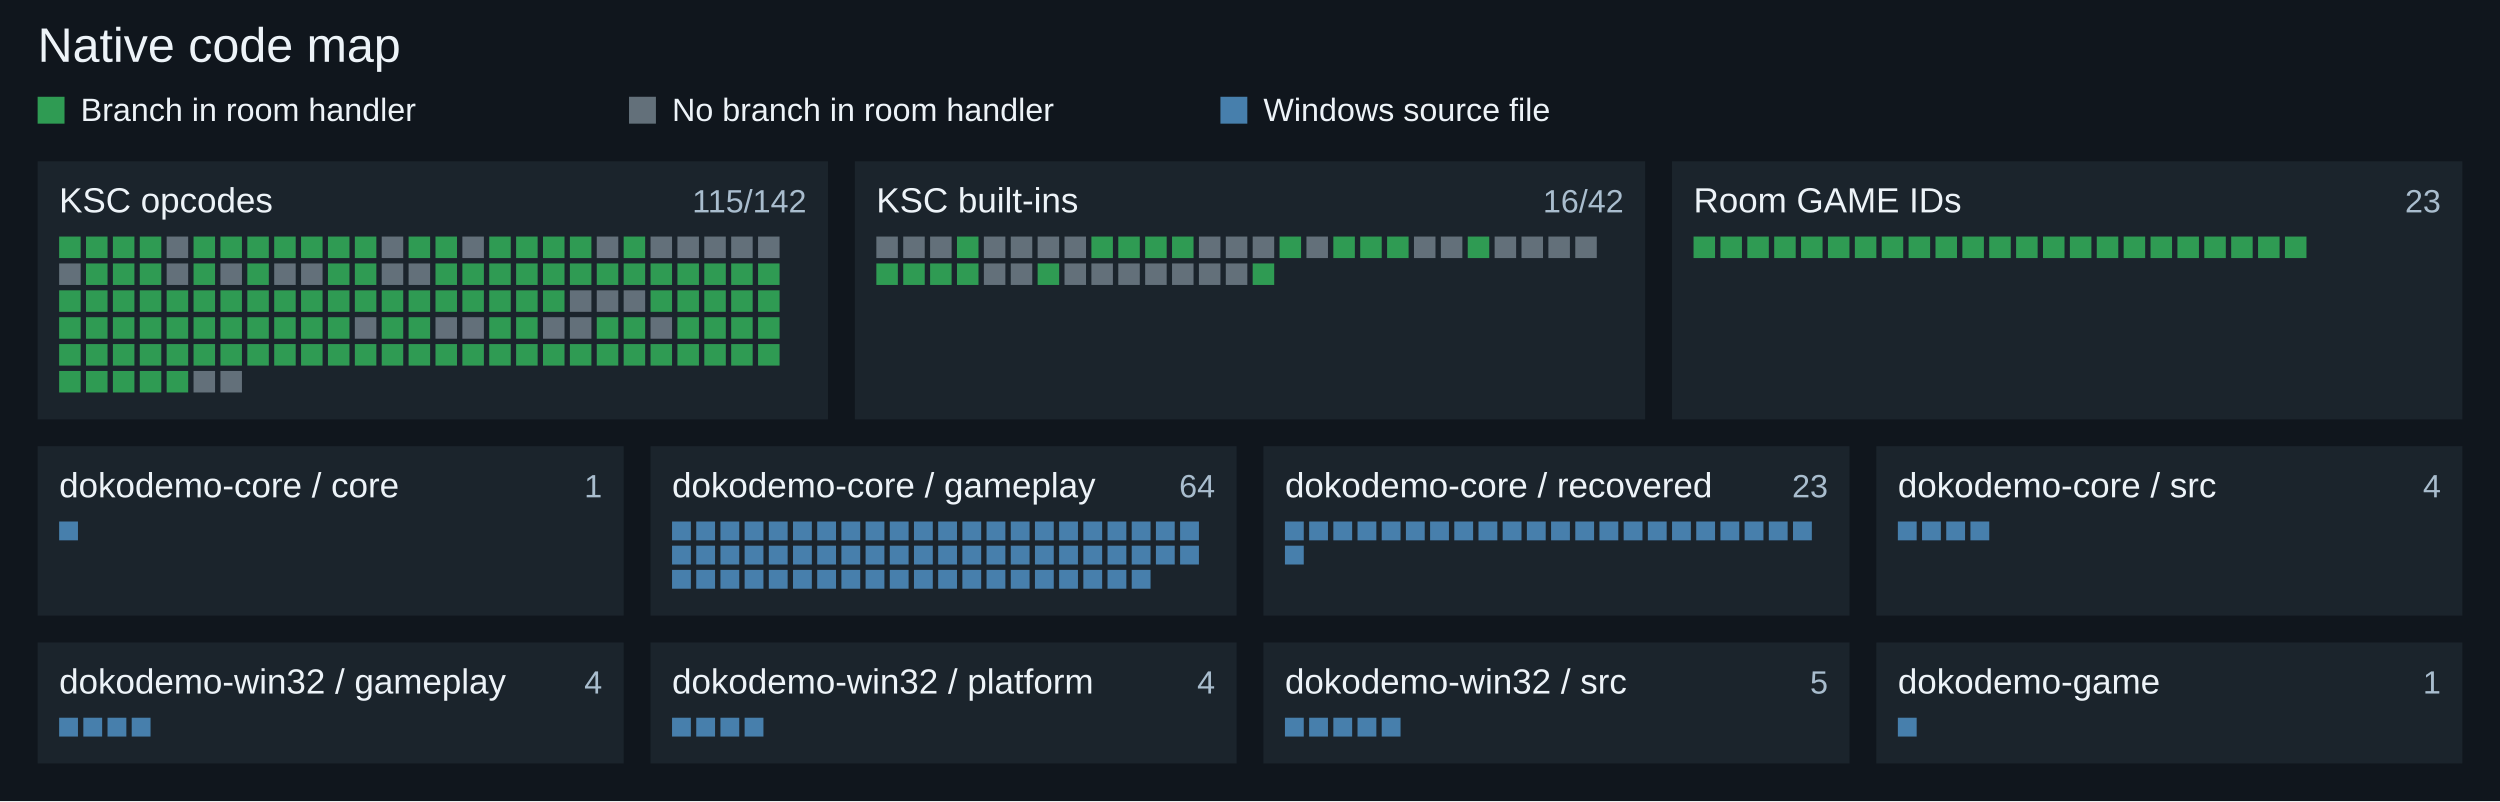
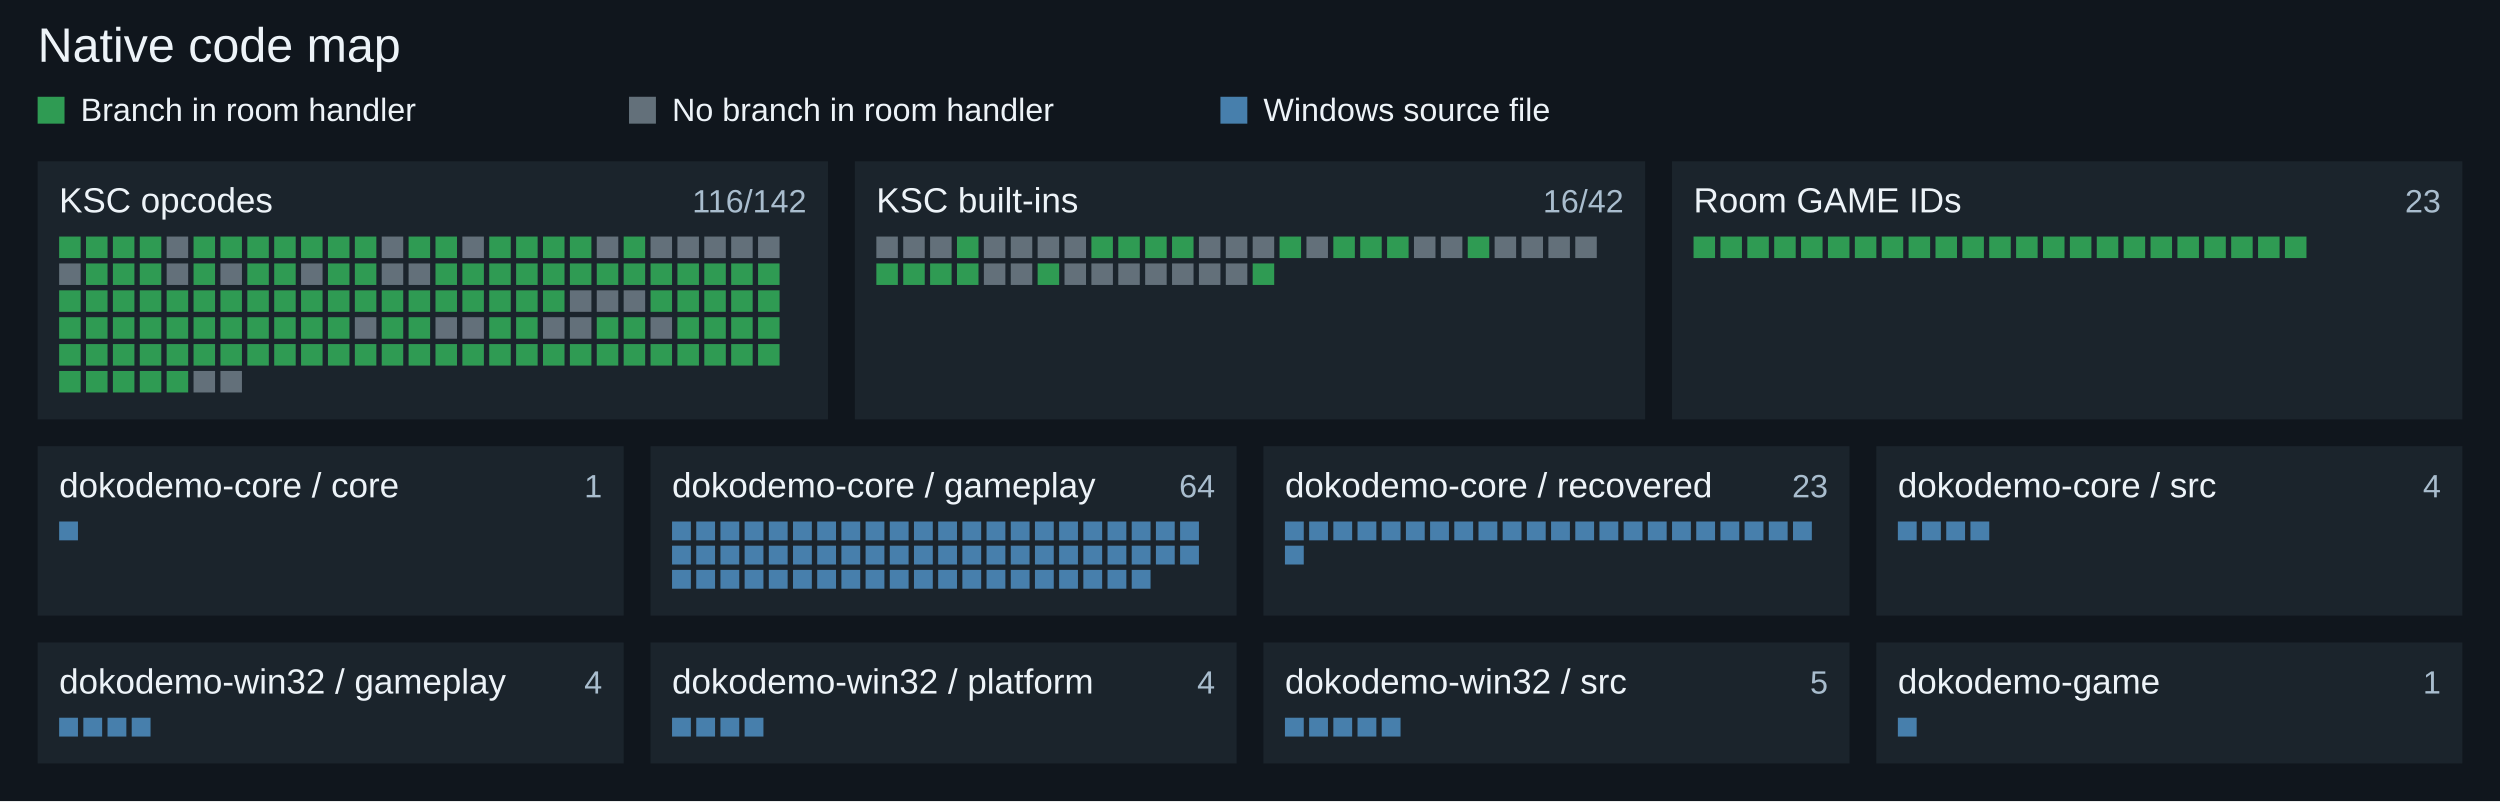
<svg xmlns="http://www.w3.org/2000/svg" width="930" height="298" viewBox="0 0 930 298" role="img" aria-label="Native code map. Each square represents a dispatch ID or Windows source file.">
  <rect x="0" y="0" width="930" height="298" fill="#10161d" />
  <g font-family="Segoe UI, Arial, sans-serif">
    <text x="14" y="23" font-size="18" fill="#edf3f8">Native code map</text>
    <rect x="14" y="36" width="10" height="10" fill="#2f9b53" />
    <text x="30" y="45" font-size="12" fill="#edf3f8">Branch in room handler</text>
    <rect x="234" y="36" width="10" height="10" fill="#63707a" />
    <text x="250" y="45" font-size="12" fill="#edf3f8">No branch in room handler</text>
    <rect x="454" y="36" width="10" height="10" fill="#477fac" />
    <text x="470" y="45" font-size="12" fill="#edf3f8">Windows source file</text>
    <rect x="14" y="60" width="294" height="96" fill="#1b242c" />
    <text x="22" y="79" font-size="13" fill="#edf3f8">KSC opcodes</text>
-     <text x="300" y="79" font-size="12" fill="#a9bdce" text-anchor="end">115/142</text>
+     <text x="300" y="79" font-size="12" fill="#a9bdce" text-anchor="end">116/142</text>
    <rect x="22" y="88" width="8" height="8" fill="#2f9b53" />
    <rect x="32" y="88" width="8" height="8" fill="#2f9b53" />
    <rect x="42" y="88" width="8" height="8" fill="#2f9b53" />
    <rect x="52" y="88" width="8" height="8" fill="#2f9b53" />
    <rect x="62" y="88" width="8" height="8" fill="#63707a" />
    <rect x="72" y="88" width="8" height="8" fill="#2f9b53" />
    <rect x="82" y="88" width="8" height="8" fill="#2f9b53" />
    <rect x="92" y="88" width="8" height="8" fill="#2f9b53" />
    <rect x="102" y="88" width="8" height="8" fill="#2f9b53" />
    <rect x="112" y="88" width="8" height="8" fill="#2f9b53" />
    <rect x="122" y="88" width="8" height="8" fill="#2f9b53" />
    <rect x="132" y="88" width="8" height="8" fill="#2f9b53" />
    <rect x="142" y="88" width="8" height="8" fill="#63707a" />
    <rect x="152" y="88" width="8" height="8" fill="#2f9b53" />
    <rect x="162" y="88" width="8" height="8" fill="#2f9b53" />
    <rect x="172" y="88" width="8" height="8" fill="#63707a" />
    <rect x="182" y="88" width="8" height="8" fill="#2f9b53" />
    <rect x="192" y="88" width="8" height="8" fill="#2f9b53" />
    <rect x="202" y="88" width="8" height="8" fill="#2f9b53" />
    <rect x="212" y="88" width="8" height="8" fill="#2f9b53" />
    <rect x="222" y="88" width="8" height="8" fill="#63707a" />
    <rect x="232" y="88" width="8" height="8" fill="#2f9b53" />
    <rect x="242" y="88" width="8" height="8" fill="#63707a" />
    <rect x="252" y="88" width="8" height="8" fill="#63707a" />
    <rect x="262" y="88" width="8" height="8" fill="#63707a" />
    <rect x="272" y="88" width="8" height="8" fill="#63707a" />
    <rect x="282" y="88" width="8" height="8" fill="#63707a" />
    <rect x="22" y="98" width="8" height="8" fill="#63707a" />
    <rect x="32" y="98" width="8" height="8" fill="#2f9b53" />
    <rect x="42" y="98" width="8" height="8" fill="#2f9b53" />
    <rect x="52" y="98" width="8" height="8" fill="#2f9b53" />
    <rect x="62" y="98" width="8" height="8" fill="#63707a" />
    <rect x="72" y="98" width="8" height="8" fill="#2f9b53" />
    <rect x="82" y="98" width="8" height="8" fill="#63707a" />
    <rect x="92" y="98" width="8" height="8" fill="#2f9b53" />
-     <rect x="102" y="98" width="8" height="8" fill="#63707a" />
+     <rect x="102" y="98" width="8" height="8" fill="#2f9b53" />
    <rect x="112" y="98" width="8" height="8" fill="#63707a" />
    <rect x="122" y="98" width="8" height="8" fill="#2f9b53" />
    <rect x="132" y="98" width="8" height="8" fill="#2f9b53" />
    <rect x="142" y="98" width="8" height="8" fill="#63707a" />
    <rect x="152" y="98" width="8" height="8" fill="#63707a" />
    <rect x="162" y="98" width="8" height="8" fill="#2f9b53" />
    <rect x="172" y="98" width="8" height="8" fill="#2f9b53" />
    <rect x="182" y="98" width="8" height="8" fill="#2f9b53" />
    <rect x="192" y="98" width="8" height="8" fill="#2f9b53" />
    <rect x="202" y="98" width="8" height="8" fill="#2f9b53" />
    <rect x="212" y="98" width="8" height="8" fill="#2f9b53" />
    <rect x="222" y="98" width="8" height="8" fill="#2f9b53" />
    <rect x="232" y="98" width="8" height="8" fill="#2f9b53" />
    <rect x="242" y="98" width="8" height="8" fill="#2f9b53" />
    <rect x="252" y="98" width="8" height="8" fill="#2f9b53" />
    <rect x="262" y="98" width="8" height="8" fill="#2f9b53" />
    <rect x="272" y="98" width="8" height="8" fill="#2f9b53" />
    <rect x="282" y="98" width="8" height="8" fill="#2f9b53" />
    <rect x="22" y="108" width="8" height="8" fill="#2f9b53" />
    <rect x="32" y="108" width="8" height="8" fill="#2f9b53" />
    <rect x="42" y="108" width="8" height="8" fill="#2f9b53" />
    <rect x="52" y="108" width="8" height="8" fill="#2f9b53" />
    <rect x="62" y="108" width="8" height="8" fill="#2f9b53" />
    <rect x="72" y="108" width="8" height="8" fill="#2f9b53" />
    <rect x="82" y="108" width="8" height="8" fill="#2f9b53" />
    <rect x="92" y="108" width="8" height="8" fill="#2f9b53" />
    <rect x="102" y="108" width="8" height="8" fill="#2f9b53" />
    <rect x="112" y="108" width="8" height="8" fill="#2f9b53" />
    <rect x="122" y="108" width="8" height="8" fill="#2f9b53" />
    <rect x="132" y="108" width="8" height="8" fill="#2f9b53" />
    <rect x="142" y="108" width="8" height="8" fill="#2f9b53" />
    <rect x="152" y="108" width="8" height="8" fill="#2f9b53" />
    <rect x="162" y="108" width="8" height="8" fill="#2f9b53" />
    <rect x="172" y="108" width="8" height="8" fill="#2f9b53" />
    <rect x="182" y="108" width="8" height="8" fill="#2f9b53" />
    <rect x="192" y="108" width="8" height="8" fill="#2f9b53" />
    <rect x="202" y="108" width="8" height="8" fill="#2f9b53" />
    <rect x="212" y="108" width="8" height="8" fill="#63707a" />
    <rect x="222" y="108" width="8" height="8" fill="#63707a" />
    <rect x="232" y="108" width="8" height="8" fill="#63707a" />
    <rect x="242" y="108" width="8" height="8" fill="#2f9b53" />
    <rect x="252" y="108" width="8" height="8" fill="#2f9b53" />
    <rect x="262" y="108" width="8" height="8" fill="#2f9b53" />
    <rect x="272" y="108" width="8" height="8" fill="#2f9b53" />
    <rect x="282" y="108" width="8" height="8" fill="#2f9b53" />
    <rect x="22" y="118" width="8" height="8" fill="#2f9b53" />
    <rect x="32" y="118" width="8" height="8" fill="#2f9b53" />
    <rect x="42" y="118" width="8" height="8" fill="#2f9b53" />
    <rect x="52" y="118" width="8" height="8" fill="#2f9b53" />
    <rect x="62" y="118" width="8" height="8" fill="#2f9b53" />
    <rect x="72" y="118" width="8" height="8" fill="#2f9b53" />
    <rect x="82" y="118" width="8" height="8" fill="#2f9b53" />
    <rect x="92" y="118" width="8" height="8" fill="#2f9b53" />
    <rect x="102" y="118" width="8" height="8" fill="#2f9b53" />
    <rect x="112" y="118" width="8" height="8" fill="#2f9b53" />
    <rect x="122" y="118" width="8" height="8" fill="#2f9b53" />
    <rect x="132" y="118" width="8" height="8" fill="#63707a" />
    <rect x="142" y="118" width="8" height="8" fill="#2f9b53" />
    <rect x="152" y="118" width="8" height="8" fill="#2f9b53" />
    <rect x="162" y="118" width="8" height="8" fill="#63707a" />
    <rect x="172" y="118" width="8" height="8" fill="#63707a" />
    <rect x="182" y="118" width="8" height="8" fill="#2f9b53" />
    <rect x="192" y="118" width="8" height="8" fill="#2f9b53" />
    <rect x="202" y="118" width="8" height="8" fill="#63707a" />
    <rect x="212" y="118" width="8" height="8" fill="#63707a" />
    <rect x="222" y="118" width="8" height="8" fill="#2f9b53" />
    <rect x="232" y="118" width="8" height="8" fill="#2f9b53" />
    <rect x="242" y="118" width="8" height="8" fill="#63707a" />
    <rect x="252" y="118" width="8" height="8" fill="#2f9b53" />
    <rect x="262" y="118" width="8" height="8" fill="#2f9b53" />
    <rect x="272" y="118" width="8" height="8" fill="#2f9b53" />
    <rect x="282" y="118" width="8" height="8" fill="#2f9b53" />
    <rect x="22" y="128" width="8" height="8" fill="#2f9b53" />
    <rect x="32" y="128" width="8" height="8" fill="#2f9b53" />
    <rect x="42" y="128" width="8" height="8" fill="#2f9b53" />
    <rect x="52" y="128" width="8" height="8" fill="#2f9b53" />
    <rect x="62" y="128" width="8" height="8" fill="#2f9b53" />
    <rect x="72" y="128" width="8" height="8" fill="#2f9b53" />
    <rect x="82" y="128" width="8" height="8" fill="#2f9b53" />
    <rect x="92" y="128" width="8" height="8" fill="#2f9b53" />
    <rect x="102" y="128" width="8" height="8" fill="#2f9b53" />
    <rect x="112" y="128" width="8" height="8" fill="#2f9b53" />
    <rect x="122" y="128" width="8" height="8" fill="#2f9b53" />
    <rect x="132" y="128" width="8" height="8" fill="#2f9b53" />
    <rect x="142" y="128" width="8" height="8" fill="#2f9b53" />
    <rect x="152" y="128" width="8" height="8" fill="#2f9b53" />
    <rect x="162" y="128" width="8" height="8" fill="#2f9b53" />
    <rect x="172" y="128" width="8" height="8" fill="#2f9b53" />
    <rect x="182" y="128" width="8" height="8" fill="#2f9b53" />
    <rect x="192" y="128" width="8" height="8" fill="#2f9b53" />
    <rect x="202" y="128" width="8" height="8" fill="#2f9b53" />
    <rect x="212" y="128" width="8" height="8" fill="#2f9b53" />
    <rect x="222" y="128" width="8" height="8" fill="#2f9b53" />
    <rect x="232" y="128" width="8" height="8" fill="#2f9b53" />
    <rect x="242" y="128" width="8" height="8" fill="#2f9b53" />
    <rect x="252" y="128" width="8" height="8" fill="#2f9b53" />
    <rect x="262" y="128" width="8" height="8" fill="#2f9b53" />
    <rect x="272" y="128" width="8" height="8" fill="#2f9b53" />
    <rect x="282" y="128" width="8" height="8" fill="#2f9b53" />
    <rect x="22" y="138" width="8" height="8" fill="#2f9b53" />
    <rect x="32" y="138" width="8" height="8" fill="#2f9b53" />
    <rect x="42" y="138" width="8" height="8" fill="#2f9b53" />
    <rect x="52" y="138" width="8" height="8" fill="#2f9b53" />
    <rect x="62" y="138" width="8" height="8" fill="#2f9b53" />
    <rect x="72" y="138" width="8" height="8" fill="#63707a" />
    <rect x="82" y="138" width="8" height="8" fill="#63707a" />
    <rect x="318" y="60" width="294" height="96" fill="#1b242c" />
    <text x="326" y="79" font-size="13" fill="#edf3f8">KSC built-ins</text>
    <text x="604" y="79" font-size="12" fill="#a9bdce" text-anchor="end">16/42</text>
    <rect x="326" y="88" width="8" height="8" fill="#63707a" />
    <rect x="336" y="88" width="8" height="8" fill="#63707a" />
    <rect x="346" y="88" width="8" height="8" fill="#63707a" />
    <rect x="356" y="88" width="8" height="8" fill="#2f9b53" />
    <rect x="366" y="88" width="8" height="8" fill="#63707a" />
    <rect x="376" y="88" width="8" height="8" fill="#63707a" />
    <rect x="386" y="88" width="8" height="8" fill="#63707a" />
    <rect x="396" y="88" width="8" height="8" fill="#63707a" />
    <rect x="406" y="88" width="8" height="8" fill="#2f9b53" />
    <rect x="416" y="88" width="8" height="8" fill="#2f9b53" />
    <rect x="426" y="88" width="8" height="8" fill="#2f9b53" />
    <rect x="436" y="88" width="8" height="8" fill="#2f9b53" />
    <rect x="446" y="88" width="8" height="8" fill="#63707a" />
    <rect x="456" y="88" width="8" height="8" fill="#63707a" />
    <rect x="466" y="88" width="8" height="8" fill="#63707a" />
    <rect x="476" y="88" width="8" height="8" fill="#2f9b53" />
    <rect x="486" y="88" width="8" height="8" fill="#63707a" />
    <rect x="496" y="88" width="8" height="8" fill="#2f9b53" />
    <rect x="506" y="88" width="8" height="8" fill="#2f9b53" />
    <rect x="516" y="88" width="8" height="8" fill="#2f9b53" />
    <rect x="526" y="88" width="8" height="8" fill="#63707a" />
    <rect x="536" y="88" width="8" height="8" fill="#63707a" />
    <rect x="546" y="88" width="8" height="8" fill="#2f9b53" />
    <rect x="556" y="88" width="8" height="8" fill="#63707a" />
    <rect x="566" y="88" width="8" height="8" fill="#63707a" />
    <rect x="576" y="88" width="8" height="8" fill="#63707a" />
    <rect x="586" y="88" width="8" height="8" fill="#63707a" />
    <rect x="326" y="98" width="8" height="8" fill="#2f9b53" />
    <rect x="336" y="98" width="8" height="8" fill="#2f9b53" />
    <rect x="346" y="98" width="8" height="8" fill="#2f9b53" />
    <rect x="356" y="98" width="8" height="8" fill="#2f9b53" />
    <rect x="366" y="98" width="8" height="8" fill="#63707a" />
    <rect x="376" y="98" width="8" height="8" fill="#63707a" />
    <rect x="386" y="98" width="8" height="8" fill="#2f9b53" />
    <rect x="396" y="98" width="8" height="8" fill="#63707a" />
    <rect x="406" y="98" width="8" height="8" fill="#63707a" />
    <rect x="416" y="98" width="8" height="8" fill="#63707a" />
    <rect x="426" y="98" width="8" height="8" fill="#63707a" />
    <rect x="436" y="98" width="8" height="8" fill="#63707a" />
    <rect x="446" y="98" width="8" height="8" fill="#63707a" />
    <rect x="456" y="98" width="8" height="8" fill="#63707a" />
    <rect x="466" y="98" width="8" height="8" fill="#2f9b53" />
    <rect x="622" y="60" width="294" height="96" fill="#1b242c" />
    <text x="630" y="79" font-size="13" fill="#edf3f8">Room GAME IDs</text>
    <text x="908" y="79" font-size="12" fill="#a9bdce" text-anchor="end">23</text>
    <rect x="630" y="88" width="8" height="8" fill="#2f9b53" />
    <rect x="640" y="88" width="8" height="8" fill="#2f9b53" />
    <rect x="650" y="88" width="8" height="8" fill="#2f9b53" />
    <rect x="660" y="88" width="8" height="8" fill="#2f9b53" />
    <rect x="670" y="88" width="8" height="8" fill="#2f9b53" />
    <rect x="680" y="88" width="8" height="8" fill="#2f9b53" />
    <rect x="690" y="88" width="8" height="8" fill="#2f9b53" />
    <rect x="700" y="88" width="8" height="8" fill="#2f9b53" />
    <rect x="710" y="88" width="8" height="8" fill="#2f9b53" />
    <rect x="720" y="88" width="8" height="8" fill="#2f9b53" />
    <rect x="730" y="88" width="8" height="8" fill="#2f9b53" />
    <rect x="740" y="88" width="8" height="8" fill="#2f9b53" />
    <rect x="750" y="88" width="8" height="8" fill="#2f9b53" />
    <rect x="760" y="88" width="8" height="8" fill="#2f9b53" />
    <rect x="770" y="88" width="8" height="8" fill="#2f9b53" />
    <rect x="780" y="88" width="8" height="8" fill="#2f9b53" />
    <rect x="790" y="88" width="8" height="8" fill="#2f9b53" />
    <rect x="800" y="88" width="8" height="8" fill="#2f9b53" />
    <rect x="810" y="88" width="8" height="8" fill="#2f9b53" />
    <rect x="820" y="88" width="8" height="8" fill="#2f9b53" />
    <rect x="830" y="88" width="8" height="8" fill="#2f9b53" />
    <rect x="840" y="88" width="8" height="8" fill="#2f9b53" />
    <rect x="850" y="88" width="8" height="8" fill="#2f9b53" />
    <rect x="14" y="166" width="218" height="63" fill="#1b242c" />
    <text x="22" y="185" font-size="13" fill="#edf3f8">dokodemo-core / core</text>
    <text x="224" y="185" font-size="12" fill="#a9bdce" text-anchor="end">1</text>
    <rect x="22" y="194" width="7" height="7" fill="#477fac" />
    <rect x="242" y="166" width="218" height="63" fill="#1b242c" />
    <text x="250" y="185" font-size="13" fill="#edf3f8">dokodemo-core / gameplay</text>
    <text x="452" y="185" font-size="12" fill="#a9bdce" text-anchor="end">64</text>
    <rect x="250" y="194" width="7" height="7" fill="#477fac" />
    <rect x="259" y="194" width="7" height="7" fill="#477fac" />
    <rect x="268" y="194" width="7" height="7" fill="#477fac" />
    <rect x="277" y="194" width="7" height="7" fill="#477fac" />
    <rect x="286" y="194" width="7" height="7" fill="#477fac" />
    <rect x="295" y="194" width="7" height="7" fill="#477fac" />
    <rect x="304" y="194" width="7" height="7" fill="#477fac" />
    <rect x="313" y="194" width="7" height="7" fill="#477fac" />
    <rect x="322" y="194" width="7" height="7" fill="#477fac" />
    <rect x="331" y="194" width="7" height="7" fill="#477fac" />
    <rect x="340" y="194" width="7" height="7" fill="#477fac" />
    <rect x="349" y="194" width="7" height="7" fill="#477fac" />
    <rect x="358" y="194" width="7" height="7" fill="#477fac" />
    <rect x="367" y="194" width="7" height="7" fill="#477fac" />
    <rect x="376" y="194" width="7" height="7" fill="#477fac" />
    <rect x="385" y="194" width="7" height="7" fill="#477fac" />
    <rect x="394" y="194" width="7" height="7" fill="#477fac" />
    <rect x="403" y="194" width="7" height="7" fill="#477fac" />
    <rect x="412" y="194" width="7" height="7" fill="#477fac" />
    <rect x="421" y="194" width="7" height="7" fill="#477fac" />
    <rect x="430" y="194" width="7" height="7" fill="#477fac" />
    <rect x="439" y="194" width="7" height="7" fill="#477fac" />
    <rect x="250" y="203" width="7" height="7" fill="#477fac" />
    <rect x="259" y="203" width="7" height="7" fill="#477fac" />
    <rect x="268" y="203" width="7" height="7" fill="#477fac" />
    <rect x="277" y="203" width="7" height="7" fill="#477fac" />
    <rect x="286" y="203" width="7" height="7" fill="#477fac" />
    <rect x="295" y="203" width="7" height="7" fill="#477fac" />
    <rect x="304" y="203" width="7" height="7" fill="#477fac" />
    <rect x="313" y="203" width="7" height="7" fill="#477fac" />
    <rect x="322" y="203" width="7" height="7" fill="#477fac" />
    <rect x="331" y="203" width="7" height="7" fill="#477fac" />
    <rect x="340" y="203" width="7" height="7" fill="#477fac" />
    <rect x="349" y="203" width="7" height="7" fill="#477fac" />
    <rect x="358" y="203" width="7" height="7" fill="#477fac" />
    <rect x="367" y="203" width="7" height="7" fill="#477fac" />
    <rect x="376" y="203" width="7" height="7" fill="#477fac" />
    <rect x="385" y="203" width="7" height="7" fill="#477fac" />
    <rect x="394" y="203" width="7" height="7" fill="#477fac" />
    <rect x="403" y="203" width="7" height="7" fill="#477fac" />
    <rect x="412" y="203" width="7" height="7" fill="#477fac" />
    <rect x="421" y="203" width="7" height="7" fill="#477fac" />
    <rect x="430" y="203" width="7" height="7" fill="#477fac" />
    <rect x="439" y="203" width="7" height="7" fill="#477fac" />
    <rect x="250" y="212" width="7" height="7" fill="#477fac" />
    <rect x="259" y="212" width="7" height="7" fill="#477fac" />
    <rect x="268" y="212" width="7" height="7" fill="#477fac" />
    <rect x="277" y="212" width="7" height="7" fill="#477fac" />
    <rect x="286" y="212" width="7" height="7" fill="#477fac" />
    <rect x="295" y="212" width="7" height="7" fill="#477fac" />
    <rect x="304" y="212" width="7" height="7" fill="#477fac" />
    <rect x="313" y="212" width="7" height="7" fill="#477fac" />
    <rect x="322" y="212" width="7" height="7" fill="#477fac" />
    <rect x="331" y="212" width="7" height="7" fill="#477fac" />
    <rect x="340" y="212" width="7" height="7" fill="#477fac" />
    <rect x="349" y="212" width="7" height="7" fill="#477fac" />
    <rect x="358" y="212" width="7" height="7" fill="#477fac" />
    <rect x="367" y="212" width="7" height="7" fill="#477fac" />
    <rect x="376" y="212" width="7" height="7" fill="#477fac" />
    <rect x="385" y="212" width="7" height="7" fill="#477fac" />
    <rect x="394" y="212" width="7" height="7" fill="#477fac" />
    <rect x="403" y="212" width="7" height="7" fill="#477fac" />
    <rect x="412" y="212" width="7" height="7" fill="#477fac" />
    <rect x="421" y="212" width="7" height="7" fill="#477fac" />
    <rect x="470" y="166" width="218" height="63" fill="#1b242c" />
    <text x="478" y="185" font-size="13" fill="#edf3f8">dokodemo-core / recovered</text>
    <text x="680" y="185" font-size="12" fill="#a9bdce" text-anchor="end">23</text>
    <rect x="478" y="194" width="7" height="7" fill="#477fac" />
    <rect x="487" y="194" width="7" height="7" fill="#477fac" />
    <rect x="496" y="194" width="7" height="7" fill="#477fac" />
    <rect x="505" y="194" width="7" height="7" fill="#477fac" />
    <rect x="514" y="194" width="7" height="7" fill="#477fac" />
    <rect x="523" y="194" width="7" height="7" fill="#477fac" />
    <rect x="532" y="194" width="7" height="7" fill="#477fac" />
    <rect x="541" y="194" width="7" height="7" fill="#477fac" />
    <rect x="550" y="194" width="7" height="7" fill="#477fac" />
    <rect x="559" y="194" width="7" height="7" fill="#477fac" />
    <rect x="568" y="194" width="7" height="7" fill="#477fac" />
    <rect x="577" y="194" width="7" height="7" fill="#477fac" />
    <rect x="586" y="194" width="7" height="7" fill="#477fac" />
    <rect x="595" y="194" width="7" height="7" fill="#477fac" />
    <rect x="604" y="194" width="7" height="7" fill="#477fac" />
    <rect x="613" y="194" width="7" height="7" fill="#477fac" />
    <rect x="622" y="194" width="7" height="7" fill="#477fac" />
    <rect x="631" y="194" width="7" height="7" fill="#477fac" />
    <rect x="640" y="194" width="7" height="7" fill="#477fac" />
    <rect x="649" y="194" width="7" height="7" fill="#477fac" />
    <rect x="658" y="194" width="7" height="7" fill="#477fac" />
    <rect x="667" y="194" width="7" height="7" fill="#477fac" />
    <rect x="478" y="203" width="7" height="7" fill="#477fac" />
    <rect x="698" y="166" width="218" height="63" fill="#1b242c" />
    <text x="706" y="185" font-size="13" fill="#edf3f8">dokodemo-core / src</text>
    <text x="908" y="185" font-size="12" fill="#a9bdce" text-anchor="end">4</text>
    <rect x="706" y="194" width="7" height="7" fill="#477fac" />
    <rect x="715" y="194" width="7" height="7" fill="#477fac" />
    <rect x="724" y="194" width="7" height="7" fill="#477fac" />
    <rect x="733" y="194" width="7" height="7" fill="#477fac" />
    <rect x="14" y="239" width="218" height="45" fill="#1b242c" />
    <text x="22" y="258" font-size="13" fill="#edf3f8">dokodemo-win32 / gameplay</text>
    <text x="224" y="258" font-size="12" fill="#a9bdce" text-anchor="end">4</text>
    <rect x="22" y="267" width="7" height="7" fill="#477fac" />
    <rect x="31" y="267" width="7" height="7" fill="#477fac" />
    <rect x="40" y="267" width="7" height="7" fill="#477fac" />
    <rect x="49" y="267" width="7" height="7" fill="#477fac" />
    <rect x="242" y="239" width="218" height="45" fill="#1b242c" />
    <text x="250" y="258" font-size="13" fill="#edf3f8">dokodemo-win32 / platform</text>
    <text x="452" y="258" font-size="12" fill="#a9bdce" text-anchor="end">4</text>
    <rect x="250" y="267" width="7" height="7" fill="#477fac" />
    <rect x="259" y="267" width="7" height="7" fill="#477fac" />
    <rect x="268" y="267" width="7" height="7" fill="#477fac" />
    <rect x="277" y="267" width="7" height="7" fill="#477fac" />
    <rect x="470" y="239" width="218" height="45" fill="#1b242c" />
    <text x="478" y="258" font-size="13" fill="#edf3f8">dokodemo-win32 / src</text>
    <text x="680" y="258" font-size="12" fill="#a9bdce" text-anchor="end">5</text>
    <rect x="478" y="267" width="7" height="7" fill="#477fac" />
    <rect x="487" y="267" width="7" height="7" fill="#477fac" />
    <rect x="496" y="267" width="7" height="7" fill="#477fac" />
    <rect x="505" y="267" width="7" height="7" fill="#477fac" />
    <rect x="514" y="267" width="7" height="7" fill="#477fac" />
    <rect x="698" y="239" width="218" height="45" fill="#1b242c" />
    <text x="706" y="258" font-size="13" fill="#edf3f8">dokodemo-game</text>
    <text x="908" y="258" font-size="12" fill="#a9bdce" text-anchor="end">1</text>
    <rect x="706" y="267" width="7" height="7" fill="#477fac" />
  </g>
</svg>
